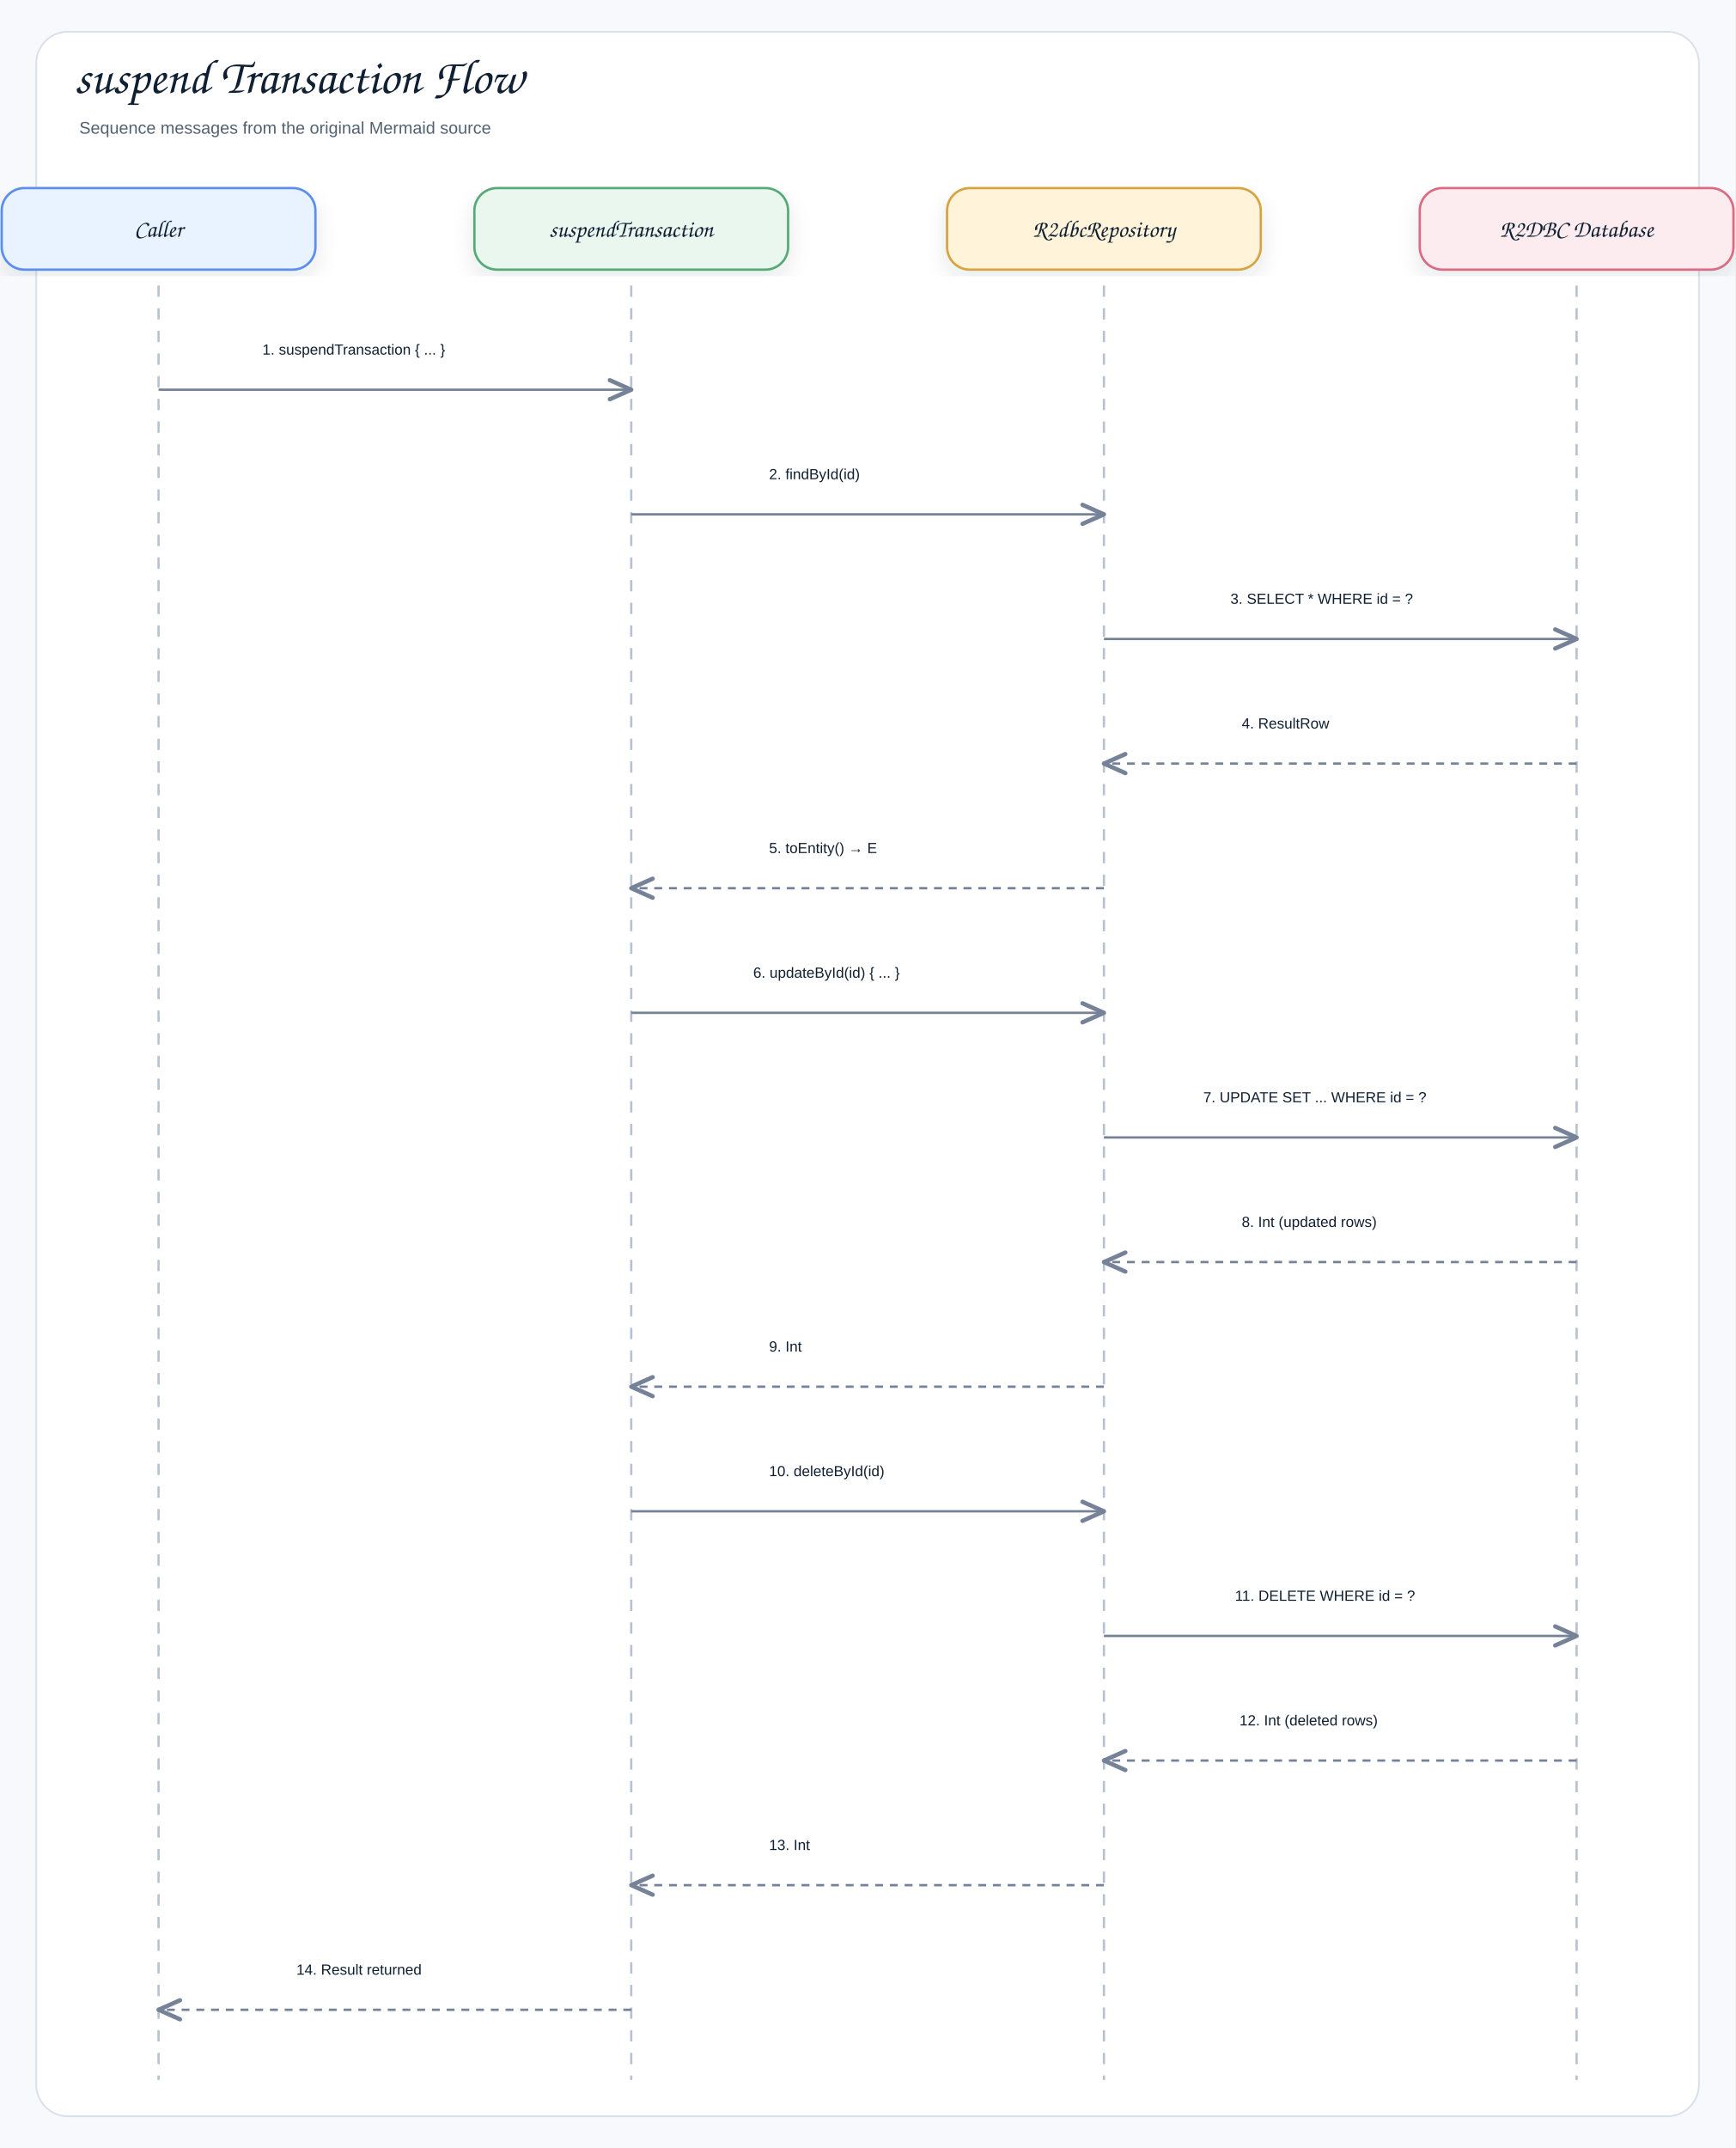
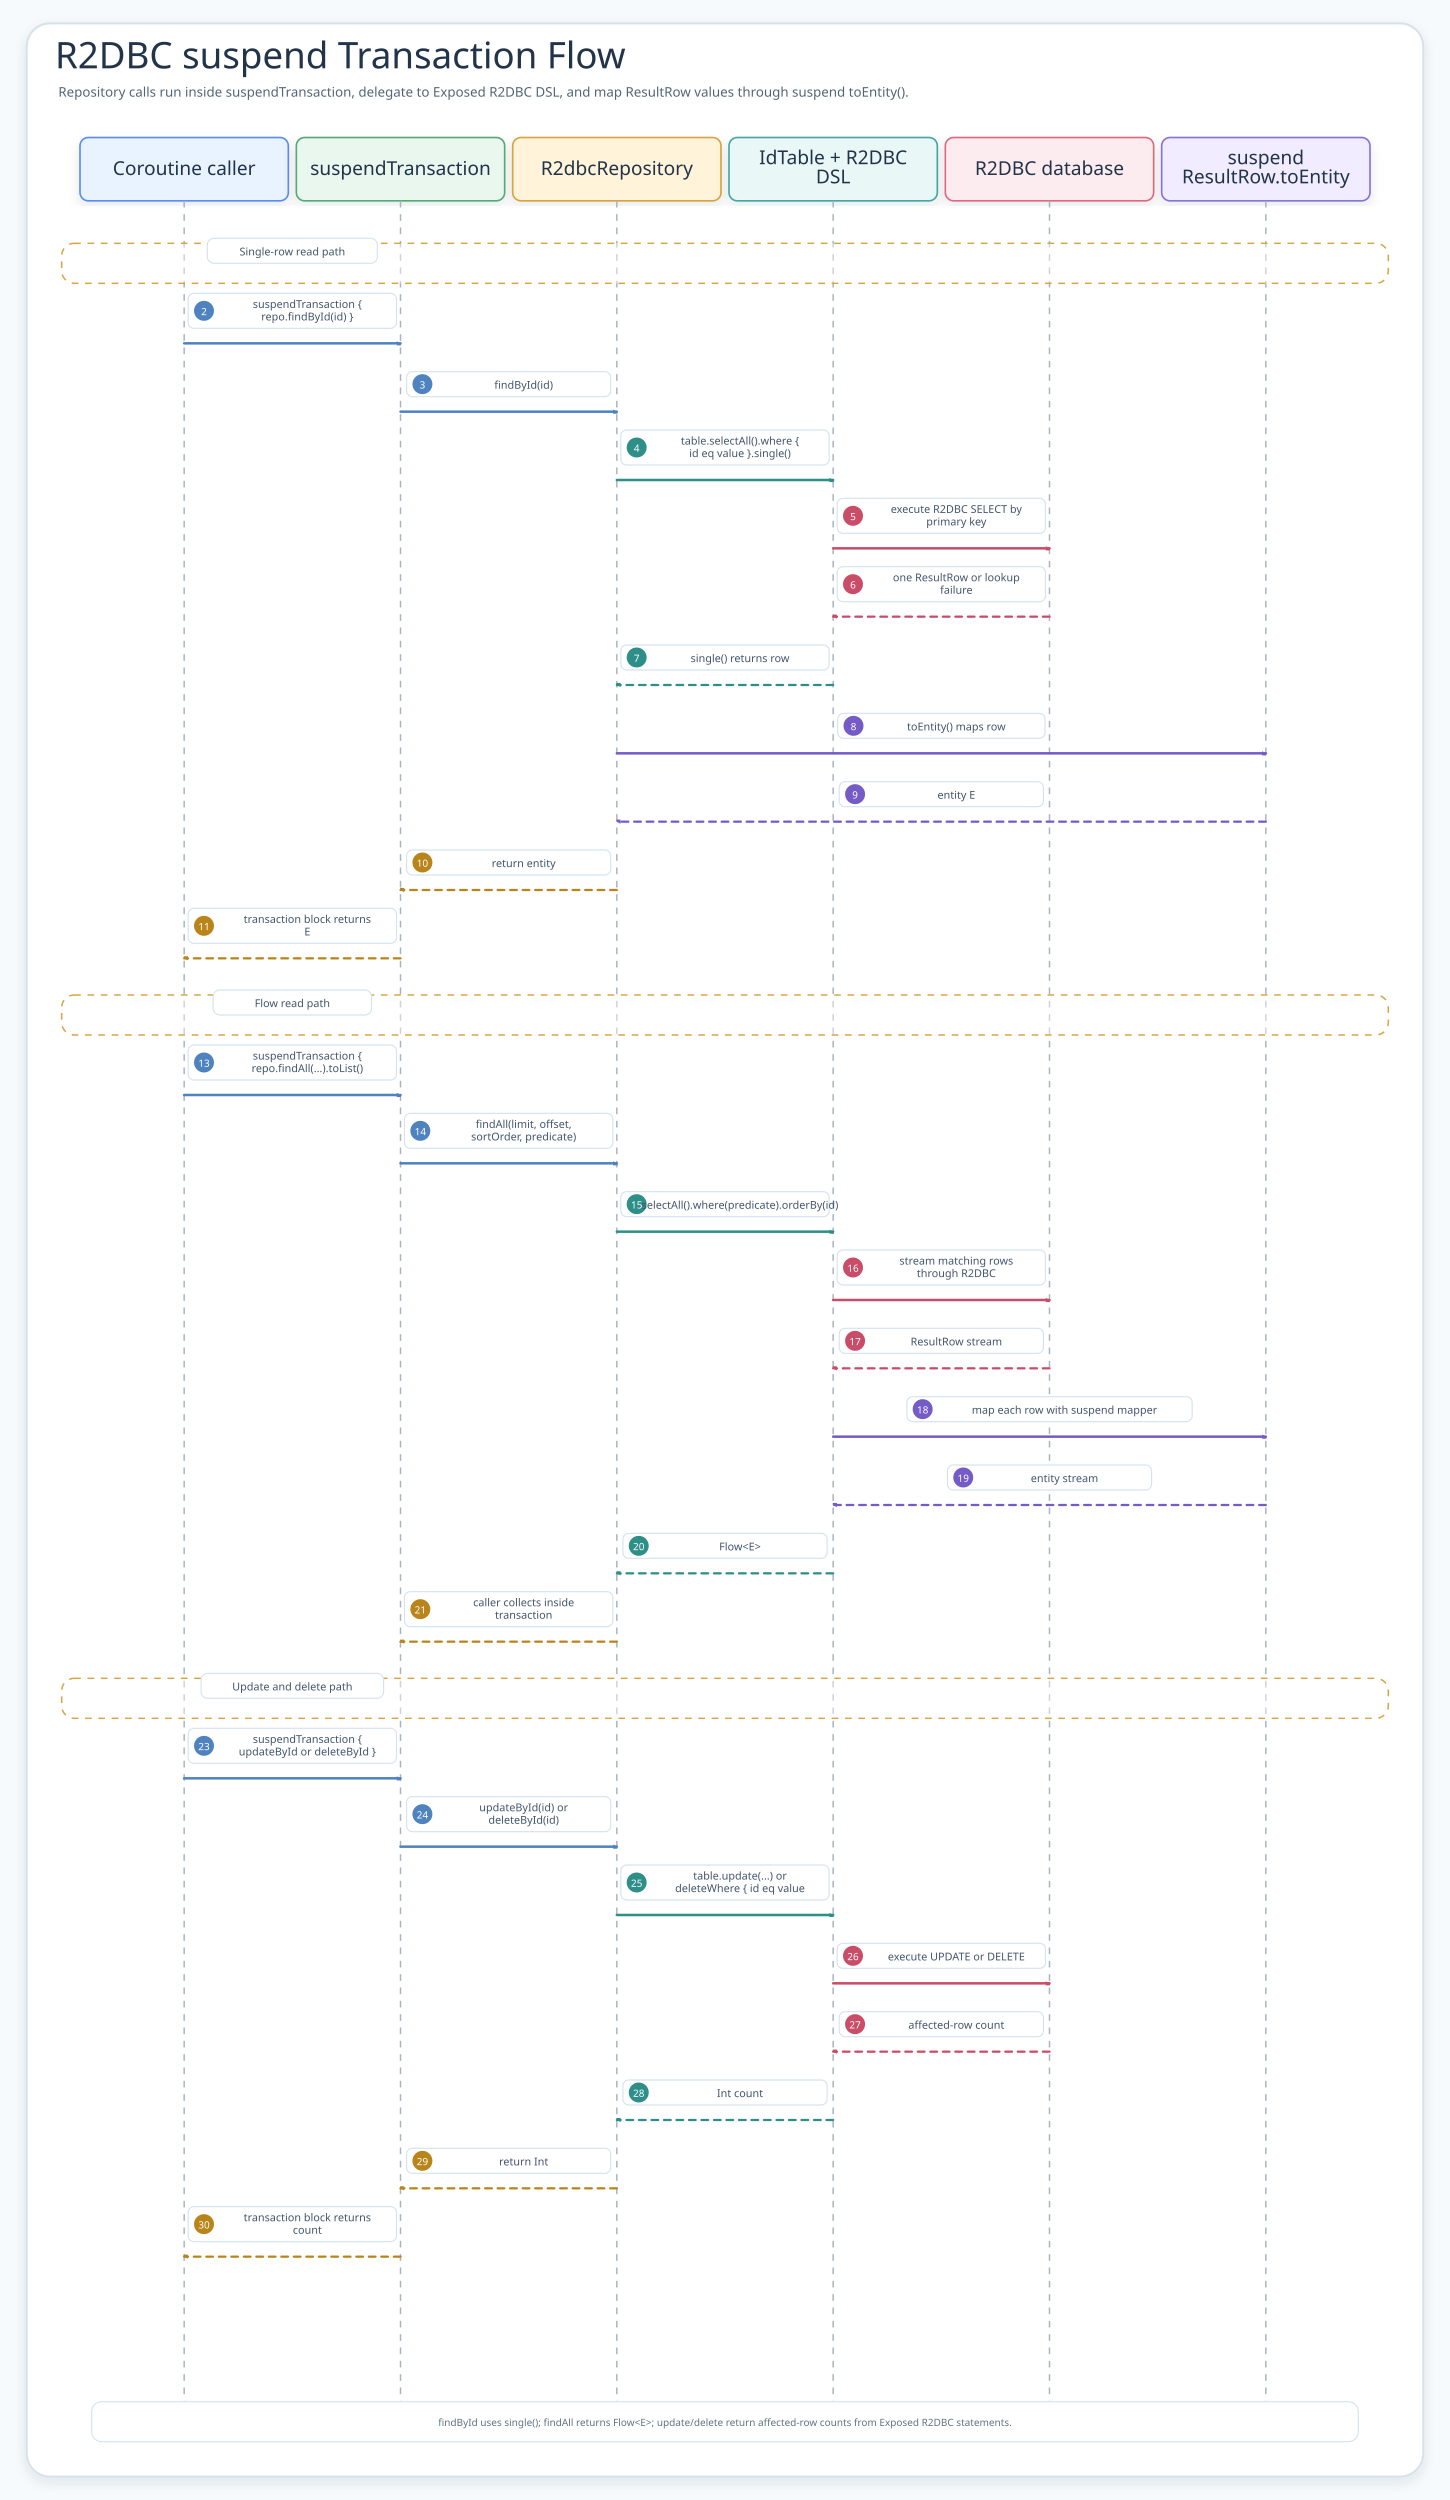
- <svg xmlns="http://www.w3.org/2000/svg" width="1532" height="1896" viewBox="0 0 1532 1896" role="img" aria-label="suspend Transaction Flow">
+ <svg xmlns="http://www.w3.org/2000/svg" width="1740" height="3000" viewBox="0 0 1740 3000" role="img" aria-labelledby="title desc">
  <defs>
+     <marker id="seqArrow-call" markerWidth="5" markerHeight="5" refX="4.5" refY="2.5" orient="auto" markerUnits="userSpaceOnUse">
+       <path d="M 0 0 L 10 5 L 0 10 Z" fill="#4F83BF" />
+     </marker>
+     <marker id="seqArrow-scoped" markerWidth="5" markerHeight="5" refX="4.5" refY="2.5" orient="auto" markerUnits="userSpaceOnUse">
+       <path d="M 0 0 L 10 5 L 0 10 Z" fill="#755BC6" />
+     </marker>
+     <marker id="seqArrow-thread" markerWidth="5" markerHeight="5" refX="4.5" refY="2.5" orient="auto" markerUnits="userSpaceOnUse">
+       <path d="M 0 0 L 10 5 L 0 10 Z" fill="#2E8F89" />
+     </marker>
+     <marker id="seqArrow-restore" markerWidth="5" markerHeight="5" refX="4.5" refY="2.5" orient="auto" markerUnits="userSpaceOnUse">
+       <path d="M 0 0 L 10 5 L 0 10 Z" fill="#3E9868" />
+     </marker>
+     <marker id="seqArrow-fallback" markerWidth="5" markerHeight="5" refX="4.5" refY="2.5" orient="auto" markerUnits="userSpaceOnUse">
+       <path d="M 0 0 L 10 5 L 0 10 Z" fill="#B9851B" />
+     </marker>
+     <marker id="seqArrow-audit" markerWidth="5" markerHeight="5" refX="4.5" refY="2.5" orient="auto" markerUnits="userSpaceOnUse">
+       <path d="M 0 0 L 10 5 L 0 10 Z" fill="#C94D68" />
+     </marker>
+     <marker id="seqArrow-neutral" markerWidth="5" markerHeight="5" refX="4.5" refY="2.5" orient="auto" markerUnits="userSpaceOnUse">
+       <path d="M 0 0 L 10 5 L 0 10 Z" fill="#758297" />
+     </marker>
    <filter id="shadow" x="-8%" y="-8%" width="116%" height="116%">
-       <feDropShadow dx="0" dy="8" stdDeviation="9" flood-color="#1f2937" flood-opacity="0.10" />
+       <feDropShadow dx="0" dy="6" stdDeviation="7" flood-color="#203040" flood-opacity="0.10" />
    </filter>
-     <marker id="openArrow" markerWidth="12" markerHeight="10" refX="10" refY="5" orient="auto" markerUnits="strokeWidth">
-       <path d="M 1 1 L 10 5 L 1 9" fill="none" stroke="#758297" stroke-width="1.8" stroke-linecap="round" stroke-linejoin="round" />
-     </marker>
-     <marker id="inherit" markerWidth="14" markerHeight="12" refX="12" refY="6" orient="auto" markerUnits="strokeWidth">
-       <path d="M 0 1 L 12 6 L 0 11 Z" fill="#ffffff" stroke="#758297" stroke-width="1.8" />
-     </marker>
    <style>
-     .canvas{fill:#f7f9fc}.frame{fill:#fff;stroke:#d8e0ea;stroke-width:1.5}
-     .title{font-family:"Architects Daughter","Comic Sans MS","Comic Sans",cursive;font-size:43px;font-weight:400;fill:#102033}
-     .subtitle{font-family:"Comic Sans MS","Comic Sans","Comic Neue",Arial,sans-serif;font-size:15px;font-weight:400;fill:#536273}
-     .label{font-family:"Architects Daughter","Comic Sans MS","Comic Sans",cursive;font-size:25px;font-weight:400;fill:#102033}
-     .smallLabel{font-family:"Architects Daughter","Comic Sans MS","Comic Sans",cursive;font-size:21px;font-weight:400;fill:#102033}
-     .mono{font-family:"Comic Sans MS","Comic Sans","Comic Neue",Arial,sans-serif;font-size:12px;font-weight:400;fill:#102033}
-     .small{font-family:"Comic Sans MS","Comic Sans","Comic Neue",Arial,sans-serif;font-size:12px;font-weight:400;fill:#536273}
-     .strong{font-family:"Comic Sans MS","Comic Sans","Comic Neue",Arial,sans-serif;font-size:13px;font-weight:400;fill:#102033}
-     .card{stroke-width:2.1;filter:url(#shadow)}.compartment{stroke-width:1.5;fill:none}
-     .line{stroke:#758297;stroke-width:2.1;fill:none;marker-end:url(#openArrow)}
-     .plainLine{stroke:#758297;stroke-width:2.1;fill:none}
-     .dashed{stroke:#758297;stroke-width:2.1;stroke-dasharray:7 6;fill:none;marker-end:url(#openArrow)}
-     .inheritLine{stroke:#758297;stroke-width:2.2;fill:none;marker-end:url(#inherit)}
-     .implLine{stroke:#758297;stroke-width:2.2;stroke-dasharray:8 7;fill:none;marker-end:url(#inherit)}
-   </style>
+       .canvas{fill:#F7FAFC}.frame{fill:#FFFFFF;stroke:#D7E2EC;stroke-width:2.6;filter:url(#shadow)}
+       .title{font-family:"Architects Daughter";font-size:44px;fill:#22344A;font-weight:400}.subtitle{font-family:"Comic Mono";font-size:16px;fill:#536476;font-weight:400}
+       .card{filter:url(#shadow);stroke-width:2}.cardTitle{font-family:"Architects Daughter";font-size:23px;fill:#22344A;font-weight:400}
+       .detail{font-family:"Comic Mono";font-size:13px;fill:#42556B;font-weight:400}.small{font-family:"Comic Mono";font-size:12px;fill:#627184;font-weight:400}
+       .seq{fill:none;stroke-width:3;stroke-linecap:round}.seqReturn{fill:none;stroke-width:2.7;stroke-linecap:round;stroke-dasharray:8 7}
+       .lifeline{stroke:#A7B4C3;stroke-width:1.8;stroke-dasharray:8 8}.labelPill{fill:#FFFFFF;stroke:#D6E3EF;stroke-width:1.4}
+       .branchBox{fill:#FFFFFF;fill-opacity:.42;stroke:#D6A441;stroke-width:1.8;stroke-dasharray:8 8}.note{fill:#FFFFFF;stroke:#D6E3EF;stroke-width:1.4}
+     </style>
  </defs>
-   <rect class="canvas" width="1532" height="1896" />
-   <rect class="frame" x="32" y="28" width="1468" height="1840" rx="28" />
-   <text class="title" x="66" y="82">suspend Transaction Flow</text>
-   <text class="subtitle" x="70" y="118">Sequence messages from the original Mermaid source</text>
-   <rect class="card" x="1.5" y="166" width="277" height="72" rx="20" fill="#E8F3FF" stroke="#5B8DEF" />
-   <text class="smallLabel" x="140" y="209" text-anchor="middle">Caller</text>
-   <line class="lifeline" x1="140" y1="252" x2="140" y2="1836" stroke="#b7c2d1" stroke-width="2" stroke-dasharray="10 10" />
-   <rect class="card" x="418.833" y="166" width="277" height="72" rx="20" fill="#EAF7EF" stroke="#58A978" />
-   <text class="smallLabel" x="557.333" y="209" text-anchor="middle">suspendTransaction</text>
-   <line class="lifeline" x1="557.333" y1="252" x2="557.333" y2="1836" stroke="#b7c2d1" stroke-width="2" stroke-dasharray="10 10" />
-   <rect class="card" x="836.167" y="166" width="277" height="72" rx="20" fill="#FFF3D9" stroke="#D6A441" />
-   <text class="smallLabel" x="974.667" y="209" text-anchor="middle">R2dbcRepository</text>
-   <line class="lifeline" x1="974.667" y1="252" x2="974.667" y2="1836" stroke="#b7c2d1" stroke-width="2" stroke-dasharray="10 10" />
-   <rect class="card" x="1253.5" y="166" width="277" height="72" rx="20" fill="#FDECEF" stroke="#DC6B82" />
-   <text class="smallLabel" x="1392" y="209" text-anchor="middle">R2DBC Database</text>
-   <line class="lifeline" x1="1392" y1="252" x2="1392" y2="1836" stroke="#b7c2d1" stroke-width="2" stroke-dasharray="10 10" />
-   <rect x="213.667" y="286" width="270" height="40" rx="12" fill="#ffffff" opacity="0.97" />
-   <text class="strong" x="231.667" y="313" text-anchor="start">1. suspendTransaction { ... }</text>
-   <path class="line" d="M140 344 L557.333 344" />
-   <rect x="661" y="396" width="210" height="40" rx="12" fill="#ffffff" opacity="0.97" />
-   <text class="strong" x="679" y="423" text-anchor="start">2. findById(id)</text>
-   <path class="line" d="M557.333 454 L974.667 454" />
-   <rect x="1068.333" y="506" width="230" height="40" rx="12" fill="#ffffff" opacity="0.97" />
-   <text class="strong" x="1086.333" y="533" text-anchor="start">3. SELECT * WHERE id = ?</text>
-   <path class="line" d="M974.667 564 L1392 564" />
-   <rect x="1078.333" y="616" width="210" height="40" rx="12" fill="#ffffff" opacity="0.97" />
-   <text class="strong" x="1096.333" y="643" text-anchor="start">4. ResultRow</text>
-   <path class="dashed" d="M1392 674 L974.667 674" />
-   <rect x="661" y="726" width="210" height="40" rx="12" fill="#ffffff" opacity="0.97" />
-   <text class="strong" x="679" y="753" text-anchor="start">5. toEntity() → E</text>
-   <path class="dashed" d="M974.667 784 L557.333 784" />
-   <rect x="647" y="836" width="238" height="40" rx="12" fill="#ffffff" opacity="0.97" />
-   <text class="strong" x="665" y="863" text-anchor="start">6. updateById(id) { ... }</text>
-   <path class="line" d="M557.333 894 L974.667 894" />
-   <rect x="1044.333" y="946" width="278" height="40" rx="12" fill="#ffffff" opacity="0.97" />
-   <text class="strong" x="1062.333" y="973" text-anchor="start">7. UPDATE SET ... WHERE id = ?</text>
-   <path class="line" d="M974.667 1004 L1392 1004" />
-   <rect x="1078.333" y="1056" width="210" height="40" rx="12" fill="#ffffff" opacity="0.97" />
-   <text class="strong" x="1096.333" y="1083" text-anchor="start">8. Int (updated rows)</text>
-   <path class="dashed" d="M1392 1114 L974.667 1114" />
-   <rect x="661" y="1166" width="210" height="40" rx="12" fill="#ffffff" opacity="0.97" />
-   <text class="strong" x="679" y="1193" text-anchor="start">9. Int</text>
-   <path class="dashed" d="M974.667 1224 L557.333 1224" />
-   <rect x="661" y="1276" width="210" height="40" rx="12" fill="#ffffff" opacity="0.97" />
-   <text class="strong" x="679" y="1303" text-anchor="start">10. deleteById(id)</text>
-   <path class="line" d="M557.333 1334 L974.667 1334" />
-   <rect x="1072.333" y="1386" width="222" height="40" rx="12" fill="#ffffff" opacity="0.97" />
-   <text class="strong" x="1090.333" y="1413" text-anchor="start">11. DELETE WHERE id = ?</text>
-   <path class="line" d="M974.667 1444 L1392 1444" />
-   <rect x="1076.333" y="1496" width="214" height="40" rx="12" fill="#ffffff" opacity="0.97" />
-   <text class="strong" x="1094.333" y="1523" text-anchor="start">12. Int (deleted rows)</text>
-   <path class="dashed" d="M1392 1554 L974.667 1554" />
-   <rect x="661" y="1606" width="210" height="40" rx="12" fill="#ffffff" opacity="0.97" />
-   <text class="strong" x="679" y="1633" text-anchor="start">13. Int</text>
-   <path class="dashed" d="M974.667 1664 L557.333 1664" />
-   <rect x="243.667" y="1716" width="210" height="40" rx="12" fill="#ffffff" opacity="0.97" />
-   <text class="strong" x="261.667" y="1743" text-anchor="start">14. Result returned</text>
-   <path class="dashed" d="M557.333 1774 L140 1774" />
+   <rect class="canvas" width="1740" height="3000" />
+   <rect class="frame" x="32" y="28" width="1676" height="2944" rx="28" />
+   <text class="title" x="66" y="82">R2DBC suspend Transaction Flow</text>
+   <text class="subtitle" x="70" y="116">Repository calls run inside suspendTransaction, delegate to Exposed R2DBC DSL, and map ResultRow values through suspend toEntity().</text>
+   <g id="participant-caller">
+     <rect class="card" x="96" y="165" width="250" height="76" rx="10" fill="#E8F3FF" stroke="#5B8DEF" />
+     <text class="cardTitle" x="221" y="210" text-anchor="middle">Coroutine caller</text>
+     <line class="lifeline" x1="221" y1="241" x2="221" y2="2906" />
+   </g>
+   <g id="participant-tx">
+     <rect class="card" x="355.6" y="165" width="250" height="76" rx="10" fill="#EAF7EF" stroke="#58A978" />
+     <text class="cardTitle" x="480.6" y="210" text-anchor="middle">suspendTransaction</text>
+     <line class="lifeline" x1="480.6" y1="241" x2="480.6" y2="2906" />
+   </g>
+   <g id="participant-repo">
+     <rect class="card" x="615.2" y="165" width="250" height="76" rx="10" fill="#FFF3D9" stroke="#D6A441" />
+     <text class="cardTitle" x="740.2" y="210" text-anchor="middle">R2dbcRepository</text>
+     <line class="lifeline" x1="740.2" y1="241" x2="740.2" y2="2906" />
+   </g>
+   <g id="participant-dsl">
+     <rect class="card" x="874.8" y="165" width="250" height="76" rx="10" fill="#E9F7F6" stroke="#45A7A1" />
+     <text class="cardTitle" x="999.8" y="197" text-anchor="middle">IdTable + R2DBC</text>
+     <text class="cardTitle" x="999.8" y="220" text-anchor="middle">DSL</text>
+     <line class="lifeline" x1="999.8" y1="241" x2="999.8" y2="2906" />
+   </g>
+   <g id="participant-database">
+     <rect class="card" x="1134.4" y="165" width="250" height="76" rx="10" fill="#FDECEF" stroke="#DC6B82" />
+     <text class="cardTitle" x="1259.4" y="210" text-anchor="middle">R2DBC database</text>
+     <line class="lifeline" x1="1259.4" y1="241" x2="1259.4" y2="2906" />
+   </g>
+   <g id="participant-mapper">
+     <rect class="card" x="1394" y="165" width="250" height="76" rx="10" fill="#F1ECFF" stroke="#8A72D6" />
+     <text class="cardTitle" x="1519" y="197" text-anchor="middle">suspend</text>
+     <text class="cardTitle" x="1519" y="220" text-anchor="middle">ResultRow.toEntity</text>
+     <line class="lifeline" x1="1519" y1="241" x2="1519" y2="2906" />
+   </g>
+   <g>
+     <rect class="branchBox" x="74" y="292" width="1592" height="48" rx="15" />
+     <rect class="labelPill" x="248.8" y="286" width="204" height="30" rx="8" />
+     <text class="detail" x="350.8" y="302" text-anchor="middle" dominant-baseline="middle">Single-row read path</text>
+   </g>
+   <g id="m2">
+     <rect class="labelPill" x="225.8" y="352" width="250" height="42" rx="7" />
+     <circle cx="244.8" cy="373" r="12" fill="#4F83BF" />
+     <text class="detail" x="244.8" y="374" text-anchor="middle" dominant-baseline="middle" style="fill:#fff;font-size:12px">2</text>
+     <text class="detail" x="368.8" y="365" text-anchor="middle" dominant-baseline="middle">suspendTransaction {</text>
+     <text class="detail" x="368.8" y="380" text-anchor="middle" dominant-baseline="middle">repo.findById(id) }</text>
+     <path class="seq" d="M221 412 L480.6 412" stroke="#4F83BF" marker-end="url(#seqArrow-call)" />
+   </g>
+   <g id="m3">
+     <rect class="labelPill" x="487.9" y="446" width="245" height="30" rx="7" />
+     <circle cx="506.9" cy="461" r="12" fill="#4F83BF" />
+     <text class="detail" x="506.9" y="462" text-anchor="middle" dominant-baseline="middle" style="fill:#fff;font-size:12px">3</text>
+     <text class="detail" x="628.4" y="462" text-anchor="middle" dominant-baseline="middle">findById(id)</text>
+     <path class="seq" d="M480.6 494 L740.2 494" stroke="#4F83BF" marker-end="url(#seqArrow-call)" />
+   </g>
+   <g id="m4">
+     <rect class="labelPill" x="745" y="516" width="250" height="42" rx="7" />
+     <circle cx="764" cy="537" r="12" fill="#2E8F89" />
+     <text class="detail" x="764" y="538" text-anchor="middle" dominant-baseline="middle" style="fill:#fff;font-size:12px">4</text>
+     <text class="detail" x="888" y="529" text-anchor="middle" dominant-baseline="middle">table.selectAll().where {</text>
+     <text class="detail" x="888" y="544" text-anchor="middle" dominant-baseline="middle">id eq value }.single()</text>
+     <path class="seq" d="M740.2 576 L999.8 576" stroke="#2E8F89" marker-end="url(#seqArrow-thread)" />
+   </g>
+   <g id="m5">
+     <rect class="labelPill" x="1004.6" y="598" width="250" height="42" rx="7" />
+     <circle cx="1023.6" cy="619" r="12" fill="#C94D68" />
+     <text class="detail" x="1023.6" y="620" text-anchor="middle" dominant-baseline="middle" style="fill:#fff;font-size:12px">5</text>
+     <text class="detail" x="1147.6" y="611" text-anchor="middle" dominant-baseline="middle">execute R2DBC SELECT by</text>
+     <text class="detail" x="1147.6" y="626" text-anchor="middle" dominant-baseline="middle">primary key</text>
+     <path class="seq" d="M999.8 658 L1259.4 658" stroke="#C94D68" marker-end="url(#seqArrow-audit)" />
+   </g>
+   <g id="m6">
+     <rect class="labelPill" x="1004.6" y="680" width="250" height="42" rx="7" />
+     <circle cx="1023.6" cy="701" r="12" fill="#C94D68" />
+     <text class="detail" x="1023.6" y="702" text-anchor="middle" dominant-baseline="middle" style="fill:#fff;font-size:12px">6</text>
+     <text class="detail" x="1147.6" y="693" text-anchor="middle" dominant-baseline="middle">one ResultRow or lookup</text>
+     <text class="detail" x="1147.6" y="708" text-anchor="middle" dominant-baseline="middle">failure</text>
+     <path class="seqReturn" d="M1259.4 740 L999.8 740" stroke="#C94D68" marker-end="url(#seqArrow-audit)" />
+   </g>
+   <g id="m7">
+     <rect class="labelPill" x="745" y="774" width="250" height="30" rx="7" />
+     <circle cx="764" cy="789" r="12" fill="#2E8F89" />
+     <text class="detail" x="764" y="790" text-anchor="middle" dominant-baseline="middle" style="fill:#fff;font-size:12px">7</text>
+     <text class="detail" x="888" y="790" text-anchor="middle" dominant-baseline="middle">single() returns row</text>
+     <path class="seqReturn" d="M999.8 822 L740.2 822" stroke="#2E8F89" marker-end="url(#seqArrow-thread)" />
+   </g>
+   <g id="m8">
+     <rect class="labelPill" x="1005.2" y="856" width="248.8" height="30" rx="7" />
+     <circle cx="1024.2" cy="871" r="12" fill="#755BC6" />
+     <text class="detail" x="1024.2" y="872" text-anchor="middle" dominant-baseline="middle" style="fill:#fff;font-size:12px">8</text>
+     <text class="detail" x="1147.6" y="872" text-anchor="middle" dominant-baseline="middle">toEntity() maps row</text>
+     <path class="seq" d="M740.2 904 L1519 904" stroke="#755BC6" marker-end="url(#seqArrow-scoped)" />
+   </g>
+   <g id="m9">
+     <rect class="labelPill" x="1007.1" y="938" width="245" height="30" rx="7" />
+     <circle cx="1026.1" cy="953" r="12" fill="#755BC6" />
+     <text class="detail" x="1026.1" y="954" text-anchor="middle" dominant-baseline="middle" style="fill:#fff;font-size:12px">9</text>
+     <text class="detail" x="1147.6" y="954" text-anchor="middle" dominant-baseline="middle">entity E</text>
+     <path class="seqReturn" d="M1519 986 L740.2 986" stroke="#755BC6" marker-end="url(#seqArrow-scoped)" />
+   </g>
+   <g id="m10">
+     <rect class="labelPill" x="487.9" y="1020" width="245" height="30" rx="7" />
+     <circle cx="506.9" cy="1035" r="12" fill="#B9851B" />
+     <text class="detail" x="506.9" y="1036" text-anchor="middle" dominant-baseline="middle" style="fill:#fff;font-size:12px">10</text>
+     <text class="detail" x="628.4" y="1036" text-anchor="middle" dominant-baseline="middle">return entity</text>
+     <path class="seqReturn" d="M740.2 1068 L480.6 1068" stroke="#B9851B" marker-end="url(#seqArrow-fallback)" />
+   </g>
+   <g id="m11">
+     <rect class="labelPill" x="225.8" y="1090" width="250" height="42" rx="7" />
+     <circle cx="244.8" cy="1111" r="12" fill="#B9851B" />
+     <text class="detail" x="244.8" y="1112" text-anchor="middle" dominant-baseline="middle" style="fill:#fff;font-size:12px">11</text>
+     <text class="detail" x="368.8" y="1103" text-anchor="middle" dominant-baseline="middle">transaction block returns</text>
+     <text class="detail" x="368.8" y="1118" text-anchor="middle" dominant-baseline="middle">E</text>
+     <path class="seqReturn" d="M480.6 1150 L221 1150" stroke="#B9851B" marker-end="url(#seqArrow-fallback)" />
+   </g>
+   <g>
+     <rect class="branchBox" x="74" y="1194" width="1592" height="48" rx="15" />
+     <rect class="labelPill" x="255.8" y="1188" width="190" height="30" rx="8" />
+     <text class="detail" x="350.8" y="1204" text-anchor="middle" dominant-baseline="middle">Flow read path</text>
+   </g>
+   <g id="m13">
+     <rect class="labelPill" x="225.8" y="1254" width="250" height="42" rx="7" />
+     <circle cx="244.8" cy="1275" r="12" fill="#4F83BF" />
+     <text class="detail" x="244.8" y="1276" text-anchor="middle" dominant-baseline="middle" style="fill:#fff;font-size:12px">13</text>
+     <text class="detail" x="368.8" y="1267" text-anchor="middle" dominant-baseline="middle">suspendTransaction {</text>
+     <text class="detail" x="368.8" y="1282" text-anchor="middle" dominant-baseline="middle">repo.findAll(...).toList()</text>
+     <path class="seq" d="M221 1314 L480.6 1314" stroke="#4F83BF" marker-end="url(#seqArrow-call)" />
+   </g>
+   <g id="m14">
+     <rect class="labelPill" x="485.4" y="1336" width="250" height="42" rx="7" />
+     <circle cx="504.4" cy="1357" r="12" fill="#4F83BF" />
+     <text class="detail" x="504.4" y="1358" text-anchor="middle" dominant-baseline="middle" style="fill:#fff;font-size:12px">14</text>
+     <text class="detail" x="628.4" y="1349" text-anchor="middle" dominant-baseline="middle">findAll(limit, offset,</text>
+     <text class="detail" x="628.4" y="1364" text-anchor="middle" dominant-baseline="middle">sortOrder, predicate)</text>
+     <path class="seq" d="M480.6 1396 L740.2 1396" stroke="#4F83BF" marker-end="url(#seqArrow-call)" />
+   </g>
+   <g id="m15">
+     <rect class="labelPill" x="745" y="1430" width="250" height="30" rx="7" />
+     <circle cx="764" cy="1445" r="12" fill="#2E8F89" />
+     <text class="detail" x="764" y="1446" text-anchor="middle" dominant-baseline="middle" style="fill:#fff;font-size:12px">15</text>
+     <text class="detail" x="888" y="1446" text-anchor="middle" dominant-baseline="middle">selectAll().where(predicate).orderBy(id)</text>
+     <path class="seq" d="M740.2 1478 L999.8 1478" stroke="#2E8F89" marker-end="url(#seqArrow-thread)" />
+   </g>
+   <g id="m16">
+     <rect class="labelPill" x="1004.6" y="1500" width="250" height="42" rx="7" />
+     <circle cx="1023.6" cy="1521" r="12" fill="#C94D68" />
+     <text class="detail" x="1023.6" y="1522" text-anchor="middle" dominant-baseline="middle" style="fill:#fff;font-size:12px">16</text>
+     <text class="detail" x="1147.6" y="1513" text-anchor="middle" dominant-baseline="middle">stream matching rows</text>
+     <text class="detail" x="1147.6" y="1528" text-anchor="middle" dominant-baseline="middle">through R2DBC</text>
+     <path class="seq" d="M999.8 1560 L1259.4 1560" stroke="#C94D68" marker-end="url(#seqArrow-audit)" />
+   </g>
+   <g id="m17">
+     <rect class="labelPill" x="1007.1" y="1594" width="245" height="30" rx="7" />
+     <circle cx="1026.1" cy="1609" r="12" fill="#C94D68" />
+     <text class="detail" x="1026.1" y="1610" text-anchor="middle" dominant-baseline="middle" style="fill:#fff;font-size:12px">17</text>
+     <text class="detail" x="1147.6" y="1610" text-anchor="middle" dominant-baseline="middle">ResultRow stream</text>
+     <path class="seqReturn" d="M1259.4 1642 L999.8 1642" stroke="#C94D68" marker-end="url(#seqArrow-audit)" />
+   </g>
+   <g id="m18">
+     <rect class="labelPill" x="1088.2" y="1676" width="342.4" height="30" rx="7" />
+     <circle cx="1107.2" cy="1691" r="12" fill="#755BC6" />
+     <text class="detail" x="1107.2" y="1692" text-anchor="middle" dominant-baseline="middle" style="fill:#fff;font-size:12px">18</text>
+     <text class="detail" x="1277.4" y="1692" text-anchor="middle" dominant-baseline="middle">map each row with suspend mapper</text>
+     <path class="seq" d="M999.8 1724 L1519 1724" stroke="#755BC6" marker-end="url(#seqArrow-scoped)" />
+   </g>
+   <g id="m19">
+     <rect class="labelPill" x="1136.9" y="1758" width="245" height="30" rx="7" />
+     <circle cx="1155.9" cy="1773" r="12" fill="#755BC6" />
+     <text class="detail" x="1155.9" y="1774" text-anchor="middle" dominant-baseline="middle" style="fill:#fff;font-size:12px">19</text>
+     <text class="detail" x="1277.4" y="1774" text-anchor="middle" dominant-baseline="middle">entity stream</text>
+     <path class="seqReturn" d="M1519 1806 L999.8 1806" stroke="#755BC6" marker-end="url(#seqArrow-scoped)" />
+   </g>
+   <g id="m20">
+     <rect class="labelPill" x="747.5" y="1840" width="245" height="30" rx="7" />
+     <circle cx="766.5" cy="1855" r="12" fill="#2E8F89" />
+     <text class="detail" x="766.5" y="1856" text-anchor="middle" dominant-baseline="middle" style="fill:#fff;font-size:12px">20</text>
+     <text class="detail" x="888" y="1856" text-anchor="middle" dominant-baseline="middle">Flow&lt;E&gt;</text>
+     <path class="seqReturn" d="M999.8 1888 L740.2 1888" stroke="#2E8F89" marker-end="url(#seqArrow-thread)" />
+   </g>
+   <g id="m21">
+     <rect class="labelPill" x="485.4" y="1910" width="250" height="42" rx="7" />
+     <circle cx="504.4" cy="1931" r="12" fill="#B9851B" />
+     <text class="detail" x="504.4" y="1932" text-anchor="middle" dominant-baseline="middle" style="fill:#fff;font-size:12px">21</text>
+     <text class="detail" x="628.4" y="1923" text-anchor="middle" dominant-baseline="middle">caller collects inside</text>
+     <text class="detail" x="628.4" y="1938" text-anchor="middle" dominant-baseline="middle">transaction</text>
+     <path class="seqReturn" d="M740.2 1970 L480.6 1970" stroke="#B9851B" marker-end="url(#seqArrow-fallback)" />
+   </g>
+   <g>
+     <rect class="branchBox" x="74" y="2014" width="1592" height="48" rx="15" />
+     <rect class="labelPill" x="241.3" y="2008" width="219" height="30" rx="8" />
+     <text class="detail" x="350.8" y="2024" text-anchor="middle" dominant-baseline="middle">Update and delete path</text>
+   </g>
+   <g id="m23">
+     <rect class="labelPill" x="225.8" y="2074" width="250" height="42" rx="7" />
+     <circle cx="244.8" cy="2095" r="12" fill="#4F83BF" />
+     <text class="detail" x="244.8" y="2096" text-anchor="middle" dominant-baseline="middle" style="fill:#fff;font-size:12px">23</text>
+     <text class="detail" x="368.8" y="2087" text-anchor="middle" dominant-baseline="middle">suspendTransaction {</text>
+     <text class="detail" x="368.8" y="2102" text-anchor="middle" dominant-baseline="middle">updateById or deleteById }</text>
+     <path class="seq" d="M221 2134 L480.6 2134" stroke="#4F83BF" marker-end="url(#seqArrow-call)" />
+   </g>
+   <g id="m24">
+     <rect class="labelPill" x="487.9" y="2156" width="245" height="42" rx="7" />
+     <circle cx="506.9" cy="2177" r="12" fill="#4F83BF" />
+     <text class="detail" x="506.9" y="2178" text-anchor="middle" dominant-baseline="middle" style="fill:#fff;font-size:12px">24</text>
+     <text class="detail" x="628.4" y="2169" text-anchor="middle" dominant-baseline="middle">updateById(id) or</text>
+     <text class="detail" x="628.4" y="2184" text-anchor="middle" dominant-baseline="middle">deleteById(id)</text>
+     <path class="seq" d="M480.6 2216 L740.2 2216" stroke="#4F83BF" marker-end="url(#seqArrow-call)" />
+   </g>
+   <g id="m25">
+     <rect class="labelPill" x="745" y="2238" width="250" height="42" rx="7" />
+     <circle cx="764" cy="2259" r="12" fill="#2E8F89" />
+     <text class="detail" x="764" y="2260" text-anchor="middle" dominant-baseline="middle" style="fill:#fff;font-size:12px">25</text>
+     <text class="detail" x="888" y="2251" text-anchor="middle" dominant-baseline="middle">table.update(...) or</text>
+     <text class="detail" x="888" y="2266" text-anchor="middle" dominant-baseline="middle">deleteWhere { id eq value</text>
+     <path class="seq" d="M740.2 2298 L999.8 2298" stroke="#2E8F89" marker-end="url(#seqArrow-thread)" />
+   </g>
+   <g id="m26">
+     <rect class="labelPill" x="1004.6" y="2332" width="250" height="30" rx="7" />
+     <circle cx="1023.6" cy="2347" r="12" fill="#C94D68" />
+     <text class="detail" x="1023.6" y="2348" text-anchor="middle" dominant-baseline="middle" style="fill:#fff;font-size:12px">26</text>
+     <text class="detail" x="1147.6" y="2348" text-anchor="middle" dominant-baseline="middle">execute UPDATE or DELETE</text>
+     <path class="seq" d="M999.8 2380 L1259.4 2380" stroke="#C94D68" marker-end="url(#seqArrow-audit)" />
+   </g>
+   <g id="m27">
+     <rect class="labelPill" x="1007.1" y="2414" width="245" height="30" rx="7" />
+     <circle cx="1026.1" cy="2429" r="12" fill="#C94D68" />
+     <text class="detail" x="1026.1" y="2430" text-anchor="middle" dominant-baseline="middle" style="fill:#fff;font-size:12px">27</text>
+     <text class="detail" x="1147.6" y="2430" text-anchor="middle" dominant-baseline="middle">affected-row count</text>
+     <path class="seqReturn" d="M1259.4 2462 L999.8 2462" stroke="#C94D68" marker-end="url(#seqArrow-audit)" />
+   </g>
+   <g id="m28">
+     <rect class="labelPill" x="747.5" y="2496" width="245" height="30" rx="7" />
+     <circle cx="766.5" cy="2511" r="12" fill="#2E8F89" />
+     <text class="detail" x="766.5" y="2512" text-anchor="middle" dominant-baseline="middle" style="fill:#fff;font-size:12px">28</text>
+     <text class="detail" x="888" y="2512" text-anchor="middle" dominant-baseline="middle">Int count</text>
+     <path class="seqReturn" d="M999.8 2544 L740.2 2544" stroke="#2E8F89" marker-end="url(#seqArrow-thread)" />
+   </g>
+   <g id="m29">
+     <rect class="labelPill" x="487.9" y="2578" width="245" height="30" rx="7" />
+     <circle cx="506.9" cy="2593" r="12" fill="#B9851B" />
+     <text class="detail" x="506.9" y="2594" text-anchor="middle" dominant-baseline="middle" style="fill:#fff;font-size:12px">29</text>
+     <text class="detail" x="628.4" y="2594" text-anchor="middle" dominant-baseline="middle">return Int</text>
+     <path class="seqReturn" d="M740.2 2626 L480.6 2626" stroke="#B9851B" marker-end="url(#seqArrow-fallback)" />
+   </g>
+   <g id="m30">
+     <rect class="labelPill" x="225.8" y="2648" width="250" height="42" rx="7" />
+     <circle cx="244.8" cy="2669" r="12" fill="#B9851B" />
+     <text class="detail" x="244.8" y="2670" text-anchor="middle" dominant-baseline="middle" style="fill:#fff;font-size:12px">30</text>
+     <text class="detail" x="368.8" y="2661" text-anchor="middle" dominant-baseline="middle">transaction block returns</text>
+     <text class="detail" x="368.8" y="2676" text-anchor="middle" dominant-baseline="middle">count</text>
+     <path class="seqReturn" d="M480.6 2708 L221 2708" stroke="#B9851B" marker-end="url(#seqArrow-fallback)" />
+   </g>
+   <g>
+     <rect class="note" x="110" y="2882" width="1520" height="48" rx="12" />
+     <text class="small" x="870" y="2907" text-anchor="middle" dominant-baseline="middle">findById uses single(); findAll returns Flow&lt;E&gt;; update/delete return affected-row counts from Exposed R2DBC statements.</text>
+   </g>
</svg>
